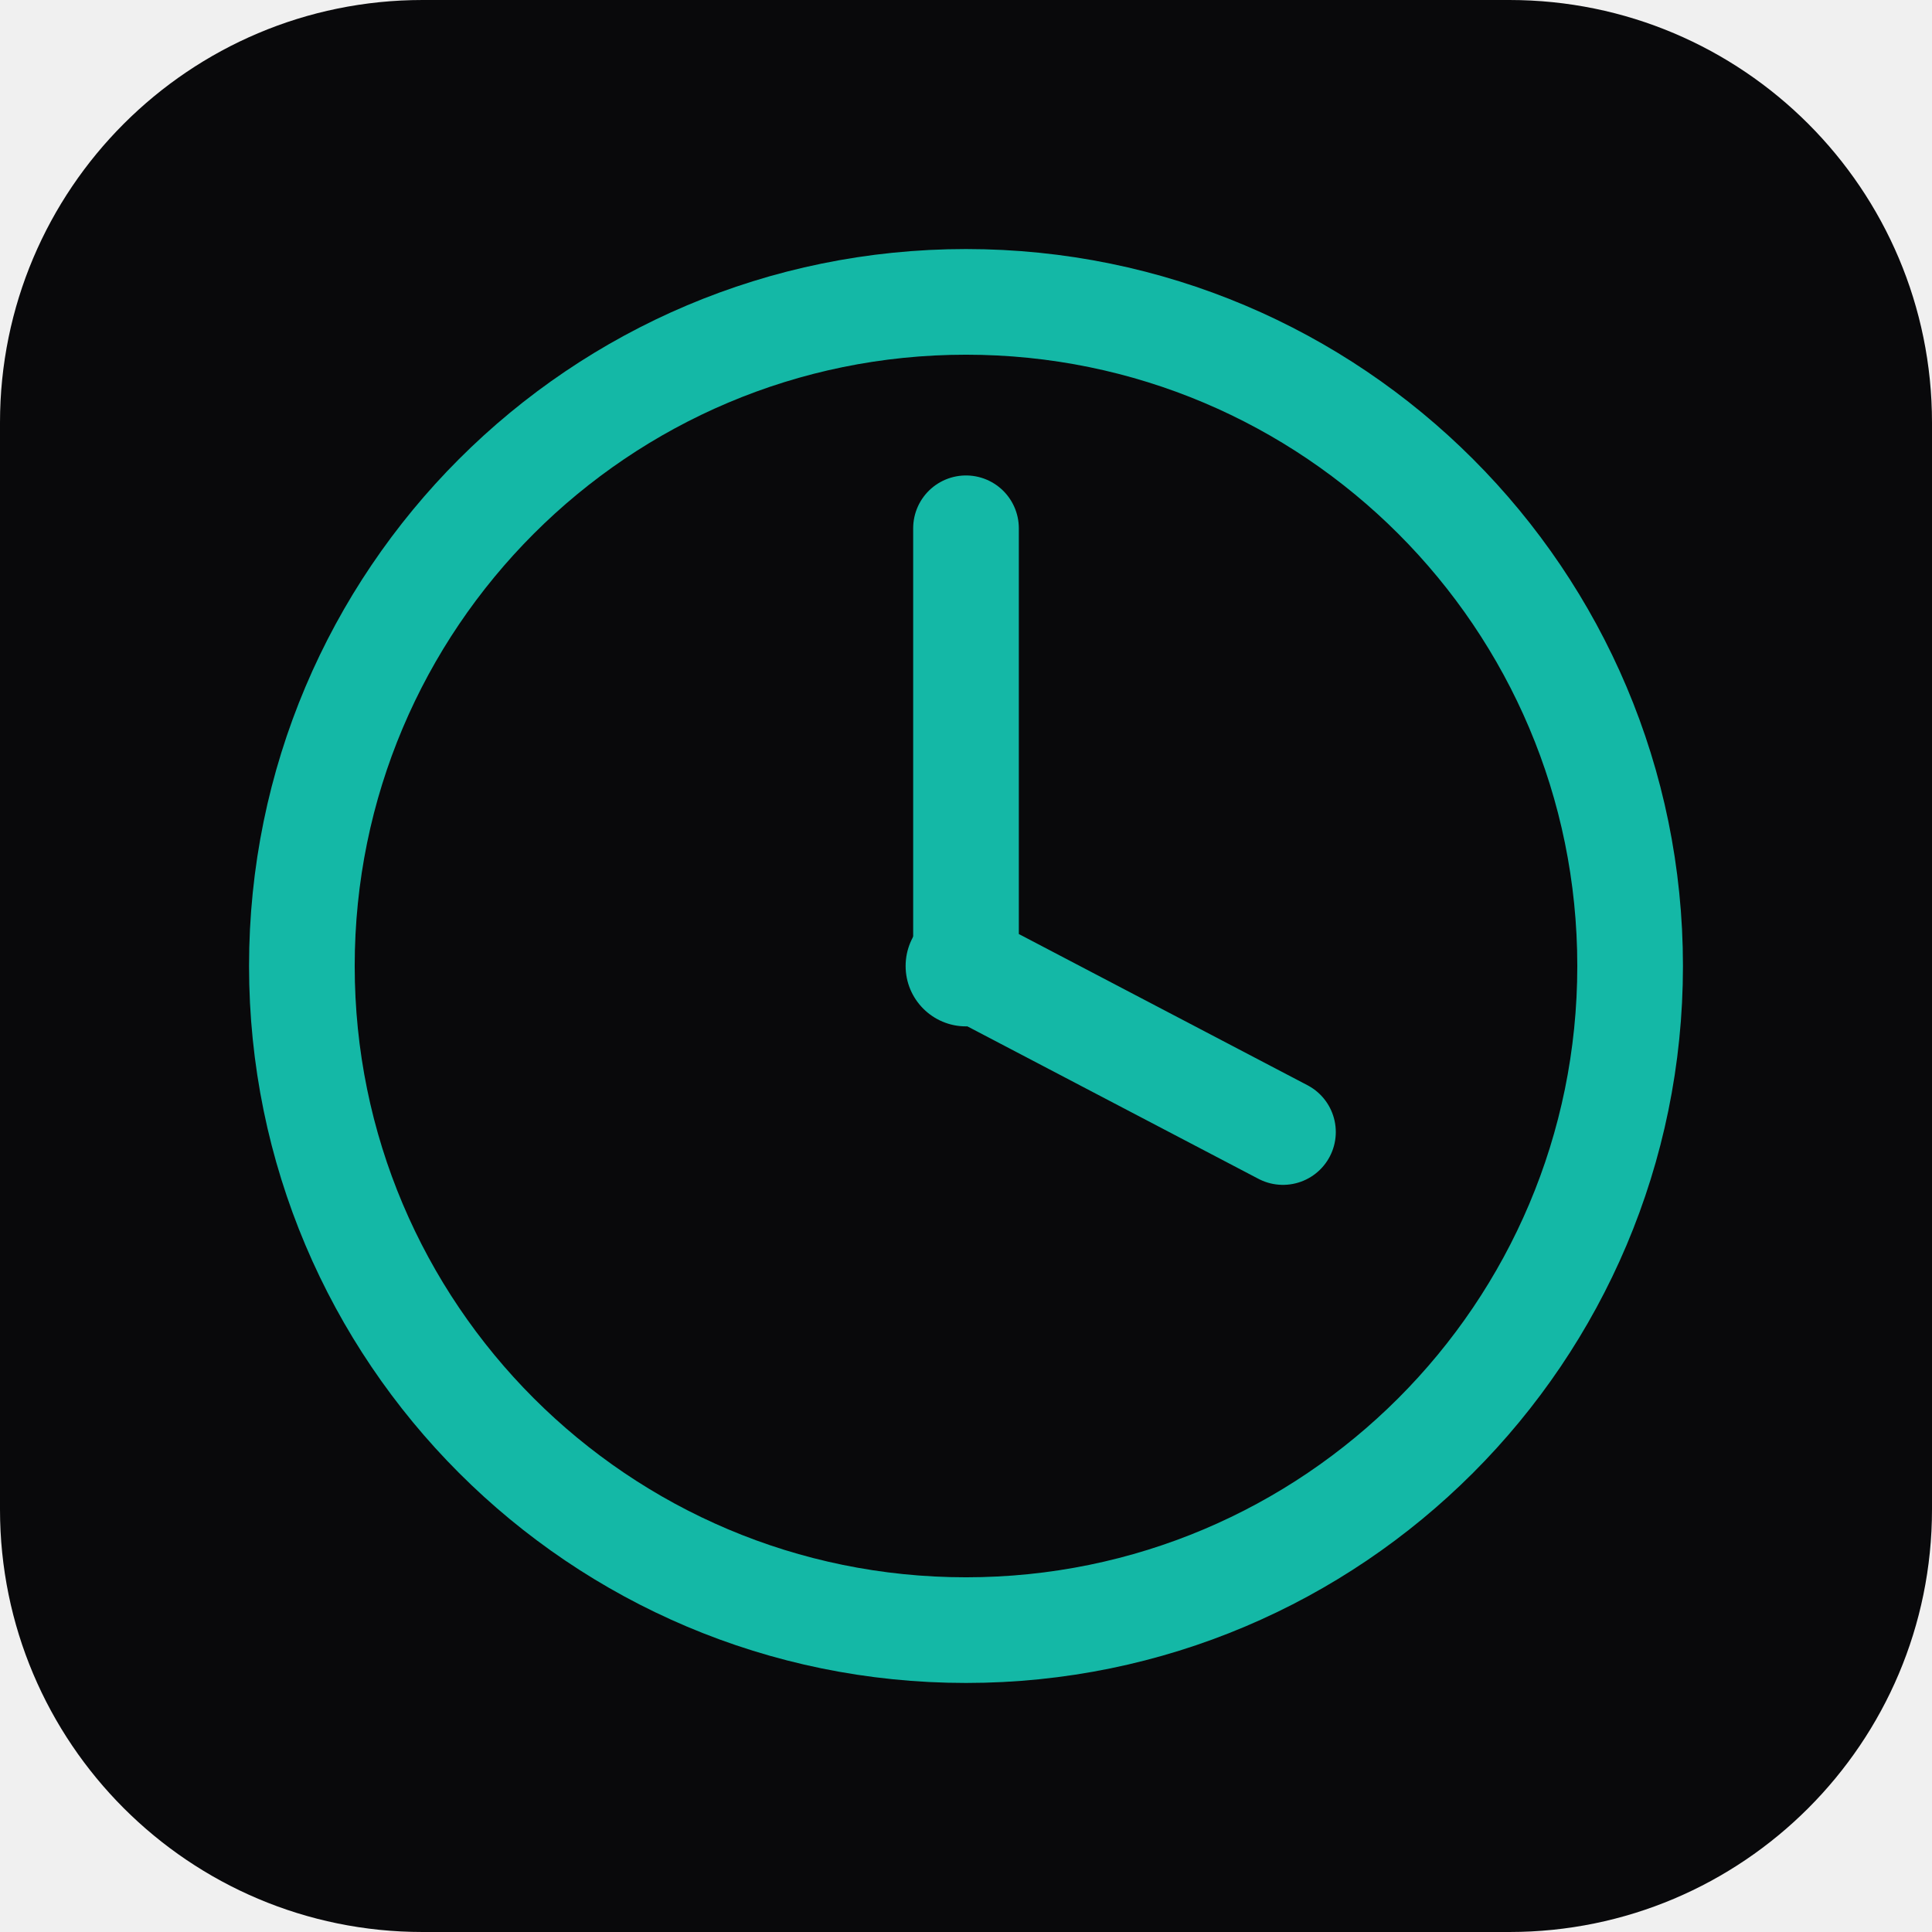
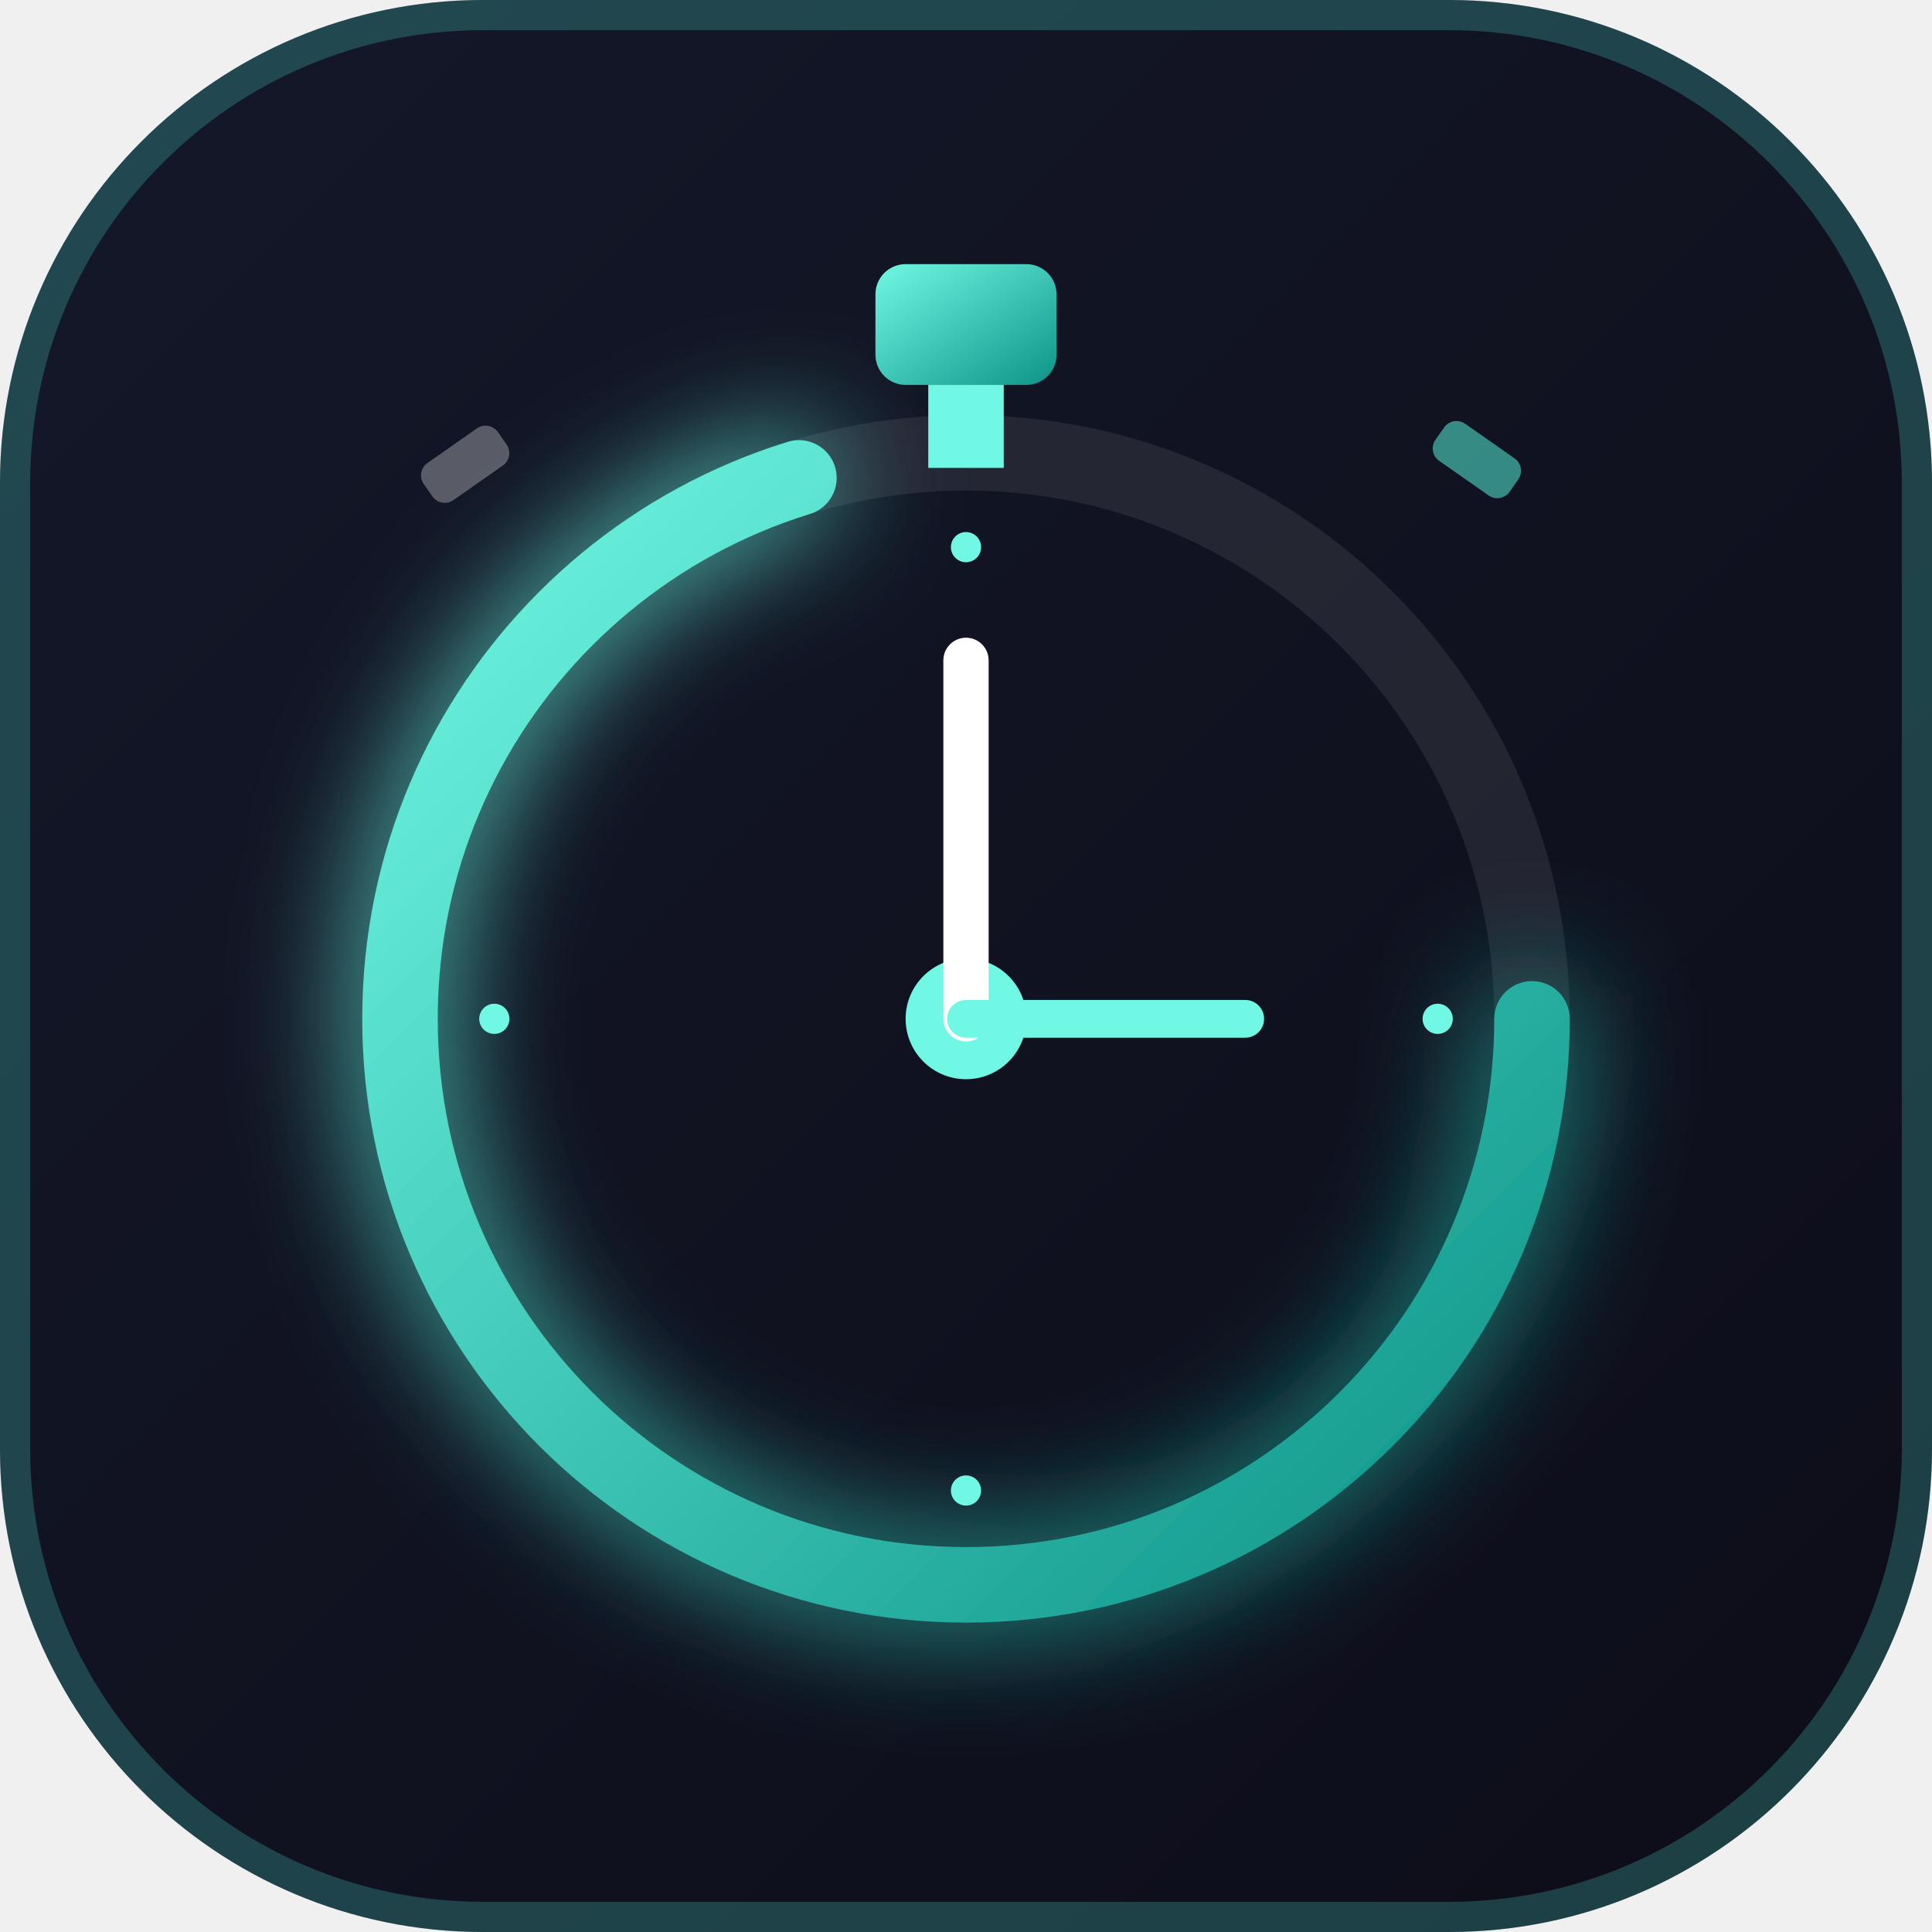
- <svg xmlns="http://www.w3.org/2000/svg" viewBox="0 0 512 512">
-   <rect width="512" height="512" rx="112" fill="#09090b" />
-   <circle cx="256" cy="256" r="176" fill="none" stroke="#14b8a6" stroke-width="28" />
-   <path d="M256 140 V256 L340 300" fill="none" stroke="#14b8a6" stroke-width="28" stroke-linecap="round" stroke-linejoin="round" />
-   <circle cx="256" cy="256" r="16" fill="#14b8a6" />
+ <svg xmlns="http://www.w3.org/2000/svg" viewBox="0 0 512 512" width="512" height="512">
+   <defs>
+     <linearGradient id="bgGrad" x1="0%" y1="0%" x2="100%" y2="100%">
+       <stop offset="0%" stop-color="#141829" />
+       <stop offset="100%" stop-color="#0d0d19" />
+     </linearGradient>
+     <linearGradient id="accentGrad" x1="0%" y1="0%" x2="100%" y2="100%">
+       <stop offset="0%" stop-color="#71f8e4" />
+       <stop offset="100%" stop-color="#0d9488" />
+     </linearGradient>
+     <filter id="glow" x="-20%" y="-20%" width="140%" height="140%">
+       <feGaussianBlur stdDeviation="16" result="blur" />
+       <feComposite in="SourceGraphic" in2="blur" operator="over" />
+     </filter>
+   </defs>
+   <rect width="512" height="512" rx="128" fill="url(#bgGrad)" />
+   <rect width="504" height="504" x="4" y="4" rx="124" fill="none" stroke="rgba(79,219,200,0.25)" stroke-width="8" />
+   <circle cx="256" cy="270" r="150" fill="none" stroke="rgba(255,255,255,0.08)" stroke-width="20" />
+   <circle cx="256" cy="270" r="150" fill="none" stroke="url(#accentGrad)" stroke-width="20" stroke-linecap="round" stroke-dasharray="942" stroke-dashoffset="280" filter="url(#glow)" />
+   <rect x="232" y="70" width="48" height="32" rx="8" fill="url(#accentGrad)" />
+   <rect x="246" y="102" width="20" height="22" fill="#71f8e4" />
+   <rect x="110" y="125" width="24" height="12" rx="4" transform="rotate(-35 110 125)" fill="rgba(255,255,255,0.3)" />
+   <rect x="385" y="110" width="24" height="12" rx="4" transform="rotate(35 385 110)" fill="rgba(79,219,200,0.6)" />
+   <circle cx="256" cy="270" r="16" fill="#71f8e4" />
+   <line x1="256" y1="270" x2="256" y2="175" stroke="#ffffff" stroke-width="12" stroke-linecap="round" />
+   <line x1="256" y1="270" x2="330" y2="270" stroke="#71f8e4" stroke-width="10" stroke-linecap="round" />
+   <circle cx="256" cy="145" r="4" fill="#71f8e4" />
+   <circle cx="381" cy="270" r="4" fill="#71f8e4" />
+   <circle cx="256" cy="395" r="4" fill="#71f8e4" />
+   <circle cx="131" cy="270" r="4" fill="#71f8e4" />
</svg>
